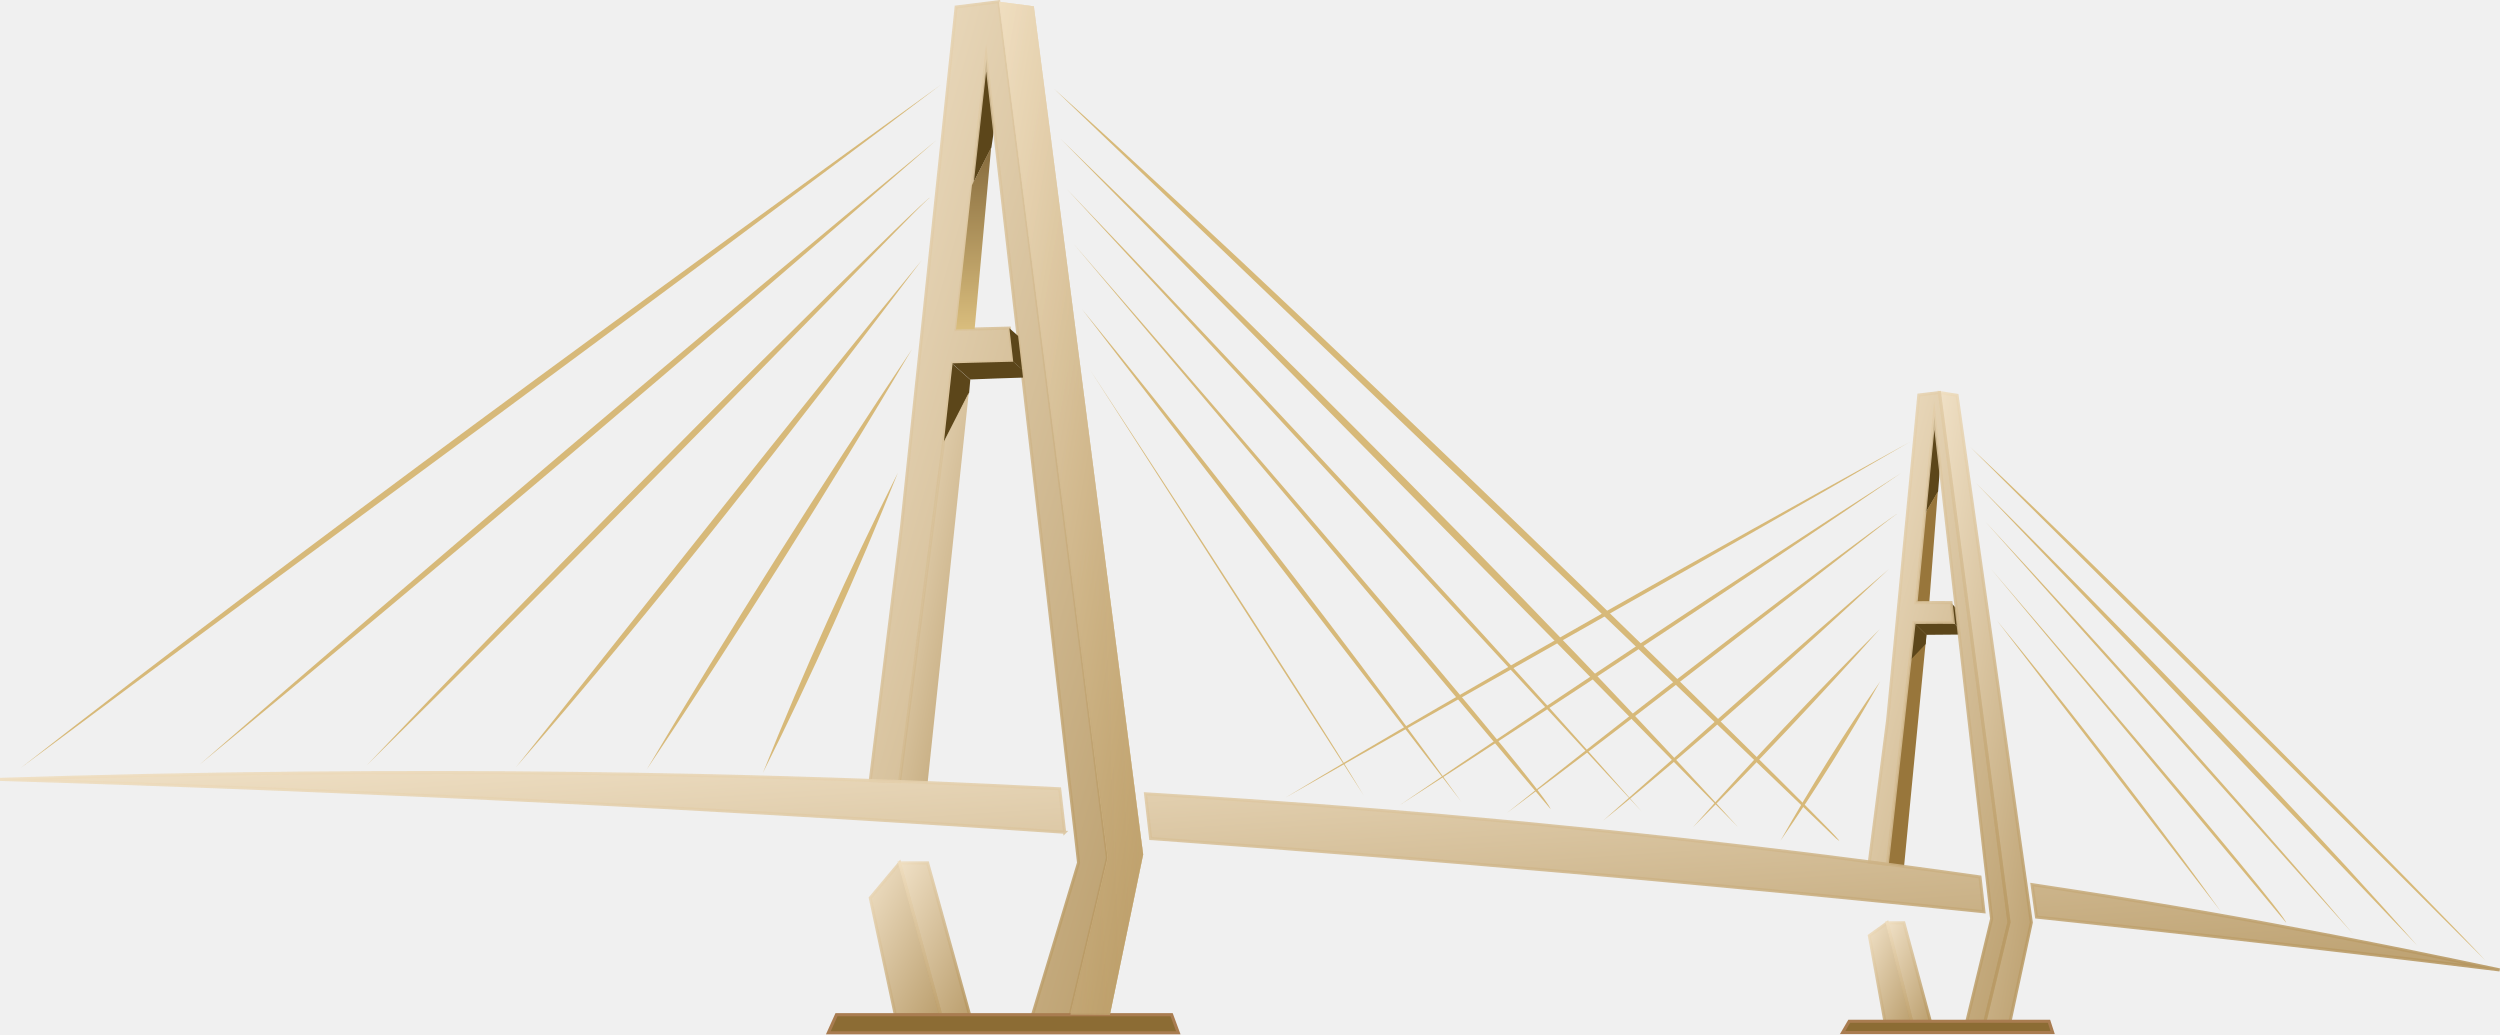
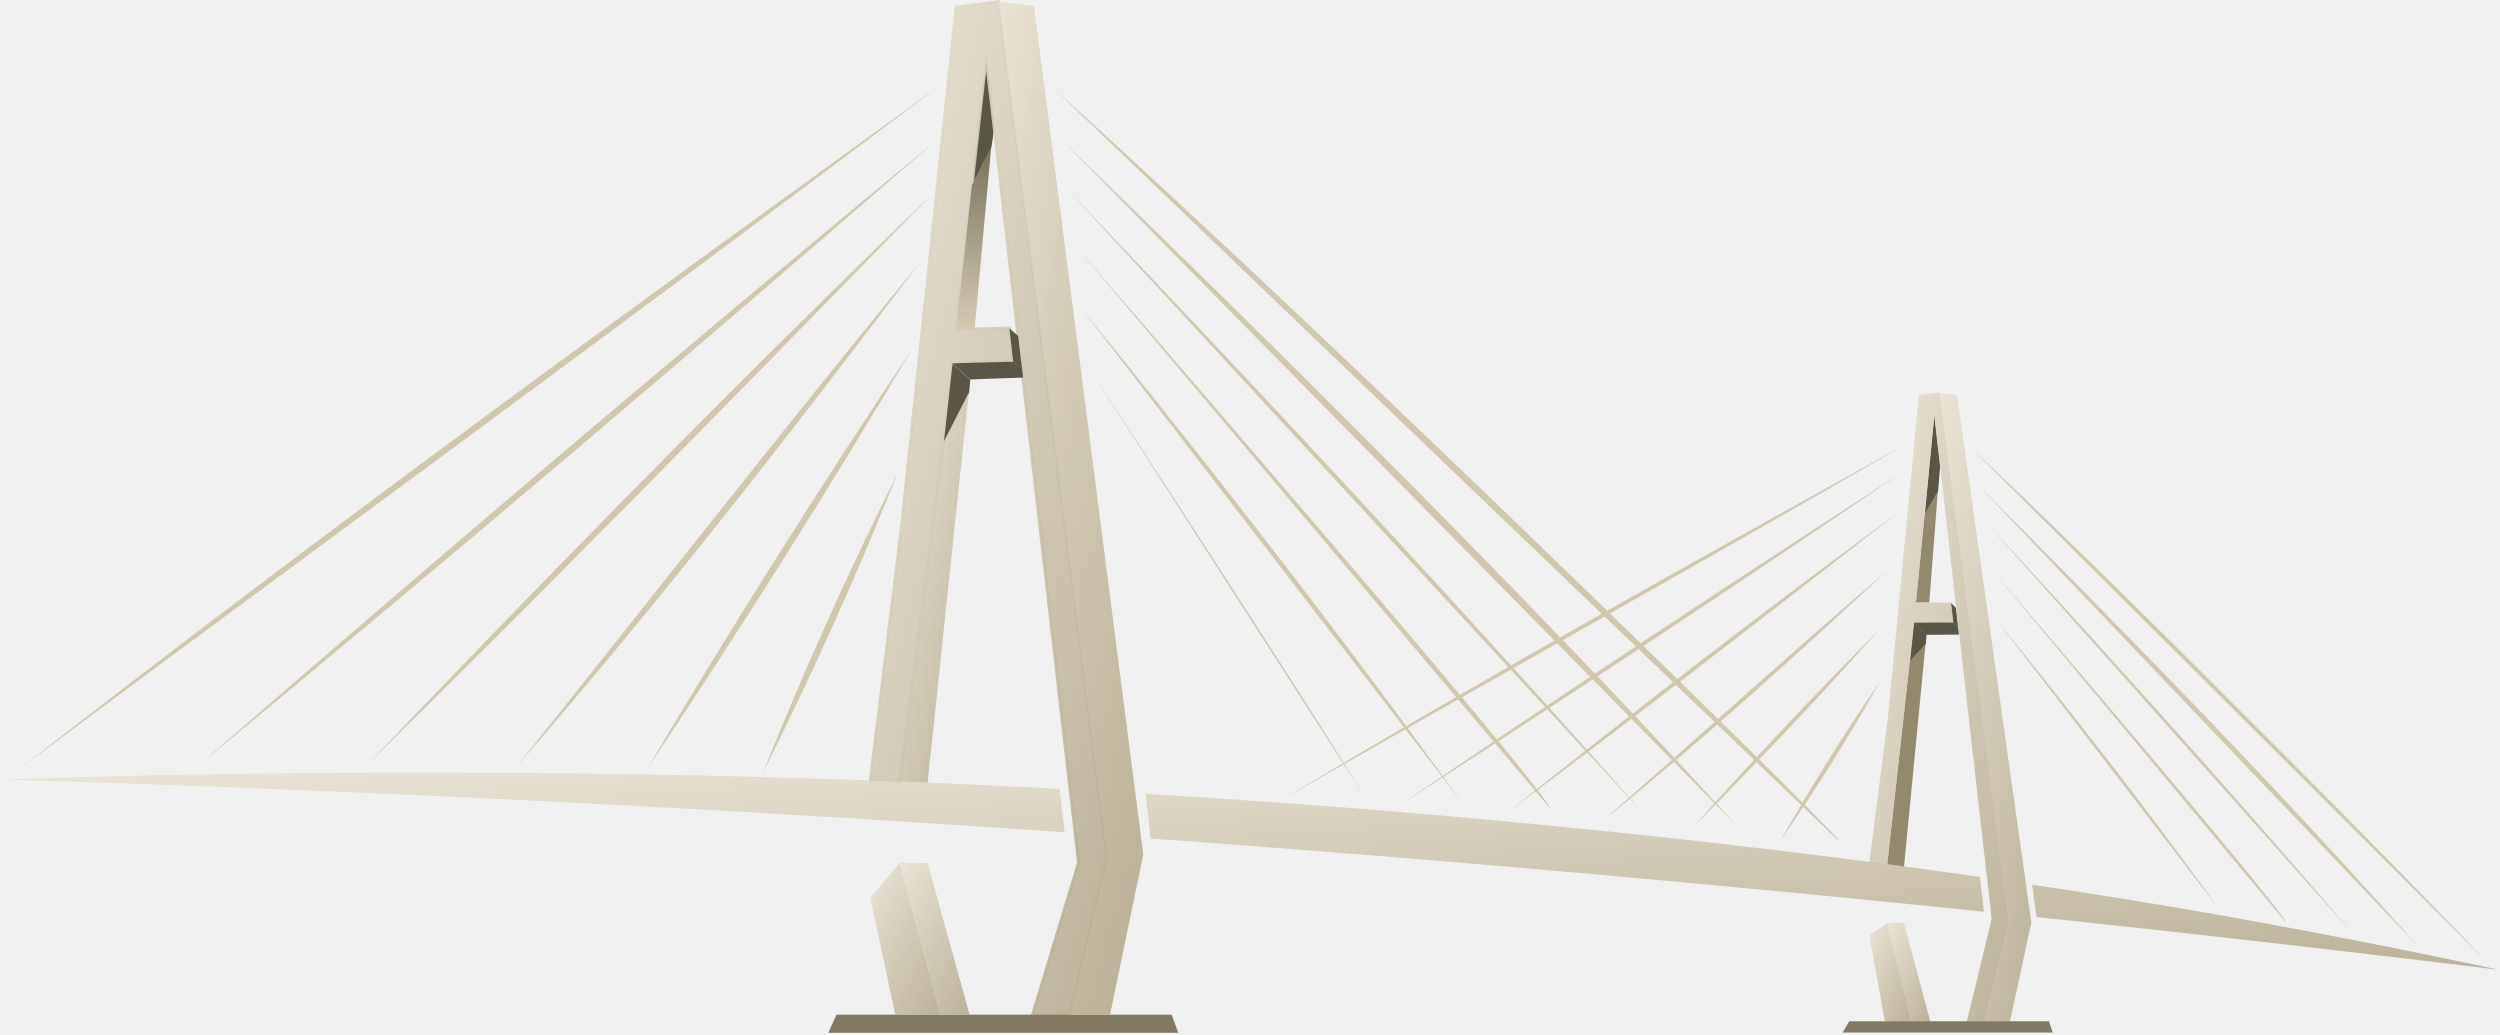
<svg xmlns="http://www.w3.org/2000/svg" xmlns:xlink="http://www.w3.org/1999/xlink" preserveAspectRatio="none" overflow="visible" style="display: block;" width="80.012" height="33.105" viewBox="0 0 80.012 33.105" fill="none">
  <g id="Frame 536">
    <g id="Vector">
</g>
-     <path id="Vector_2" d="M31.73 4.719L31.824 4.082L31.568 1.852L31.115 5.924L31.73 4.719Z" fill="#5C461A" />
-     <path id="Vector_3" d="M60.607 30.369L60.544 30.11L60.453 29.747L60.4 29.535L59.828 29.945L59.868 30.162L60.326 32.691H61.182L60.607 30.369Z" fill="url(#paint0_linear_0_4)" fill-opacity="0.87" stroke-width="0.099" stroke-miterlimit="10" stroke="url(#paint1_linear_0_4)" stroke-opacity="0.87" />
+     <path id="Vector_2" d="M31.73 4.719L31.824 4.082L31.568 1.852L31.115 5.924L31.73 4.719Z" fill="#595647" />
+     <path id="Vector_3" d="M60.607 30.369L60.544 30.11L60.453 29.747L60.4 29.535L59.828 29.945L59.868 30.162L60.326 32.691H61.182L60.607 30.369Z" fill="url(#paint0_linear_0_4)" fill-opacity="0.87" stroke-miterlimit="10" />
    <g id="Vector_4">
      <path d="M35.35 26.733L35.17 25.319L32.183 1.779L31.965 0.055L30.601 0.225L30.137 4.635L30.1 4.99L29.958 6.344L29.924 6.675L29.771 8.132L29.739 8.441L29.57 10.053L29.537 10.357L29.3 12.609L29.266 12.93L28.891 16.498L28.856 16.839L27.853 24.982C28.183 24.994 28.791 25.018 28.791 25.018L30.198 14.148L30.475 11.641L30.478 11.625L31.096 11.607L32.426 11.574L32.303 10.501L31.193 10.53L30.598 10.546V10.543L31.109 5.921L31.561 1.849L31.798 3.904L32.553 10.494L32.676 11.567L32.706 11.82L32.736 12.082L34.25 25.267L34.413 26.664L34.519 27.611L33.05 32.47H34.251L35.444 27.456L35.353 26.731L35.35 26.733Z" fill="url(#paint2_linear_0_4)" fill-opacity="0.87" />
      <path d="M32.58 10.752L32.703 11.83M35.35 26.733L35.17 25.319L32.183 1.779L31.965 0.055L30.601 0.225L30.137 4.635L30.1 4.99L29.958 6.344L29.924 6.675L29.771 8.132L29.739 8.441L29.57 10.053L29.537 10.357L29.3 12.609L29.266 12.93L28.891 16.498L28.856 16.839L27.853 24.982C28.183 24.994 28.791 25.018 28.791 25.018L30.198 14.148L30.475 11.641L30.478 11.625L31.096 11.607L32.426 11.574L32.303 10.501L31.193 10.53L30.598 10.546V10.543L31.109 5.921L31.561 1.849L31.798 3.904L32.553 10.494L32.676 11.567L32.706 11.82L32.736 12.082L34.25 25.267L34.413 26.664L34.519 27.611L33.05 32.47H34.251L35.444 27.456L35.353 26.731L35.35 26.733Z" stroke-width="0.099" stroke-miterlimit="10" stroke="url(#paint3_linear_0_4)" stroke-opacity="0.87" />
    </g>
-     <path id="Vector_5" d="M31.017 12.571V12.57L31.054 12.152L30.485 11.649L30.208 14.156L31.017 12.571Z" fill="#5C461A" />
+     <path id="Vector_5" d="M31.017 12.571V12.57L31.054 12.152L30.485 11.649L30.208 14.156L31.017 12.571Z" fill="#595647" />
    <path id="Vector_6" d="M36.517 26.816L36.334 25.388L35.172 16.37L35.133 16.064L34.756 13.132L34.713 12.8L34.541 11.47L34.477 10.977L34.298 9.579L34.236 9.099L34.08 7.888L34.019 7.417L33.864 6.21L33.805 5.75L33.698 4.921L33.642 4.481L33.089 0.201L31.975 0.055L32.194 1.78L32.308 2.686L33.425 11.489L35.05 24.304L35.179 25.321L35.362 26.736L35.452 27.461L34.259 32.474H35.523L36.587 27.346L36.517 26.816Z" fill="url(#paint4_linear_0_4)" fill-opacity="0.87" />
    <path id="Vector_7" d="M31.107 5.925L30.596 10.548L31.193 10.533L31.722 4.72L31.107 5.925Z" fill="url(#paint5_linear_0_4)" />
-     <path id="Vector_8" d="M61.655 20.323L61.258 19.931L60.399 27.667C60.586 27.692 60.755 27.715 60.938 27.74L61.654 20.323H61.655Z" fill="#98763B" />
-     <path id="Vector_9" d="M62.028 15.734L62.093 14.926H62.096L61.909 13.292L61.603 16.463L62.028 15.734Z" fill="#5C461A" />
-     <path id="Vector_10" d="M62.021 15.727L61.595 16.456L61.319 19.287C61.347 19.287 61.698 19.282 61.746 19.282L62.02 15.725L62.021 15.727Z" fill="#98763B" />
-     <path id="Vector_11" d="M61.344 31.068L61.275 30.808L60.932 29.535H60.399L60.543 30.11L60.606 30.369L61.181 32.691H61.78L61.344 31.068Z" fill="url(#paint6_linear_0_4)" fill-opacity="0.87" stroke-width="0.099" stroke-miterlimit="10" stroke="url(#paint7_linear_0_4)" stroke-opacity="0.87" />
-     <path id="Vector_12" d="M64.985 29.337L64.839 28.289L64.088 22.969L64.044 22.654L63.779 20.769L63.736 20.459L63.488 18.709L63.445 18.4L63.318 17.501L63.276 17.205L63.154 16.336L63.114 16.044L63.013 15.332L62.965 14.992L62.635 12.652L62.068 12.563L62.451 15.47L62.457 15.523L63.033 19.907L64.119 28.185L64.262 29.259L64.296 29.516L63.527 32.691H64.33L65.011 29.525L64.985 29.337Z" fill="url(#paint8_linear_0_4)" fill-opacity="0.87" stroke-width="0.099" stroke-miterlimit="10" stroke="url(#paint9_linear_0_4)" stroke-opacity="0.87" />
-     <path id="Vector_13" d="M32.305 10.505L32.428 11.577L32.711 11.826L32.585 10.752L32.305 10.505Z" fill="#5C461A" />
+     <path id="Vector_8" d="M61.655 20.323L61.258 19.931L60.399 27.667C60.586 27.692 60.755 27.715 60.938 27.74L61.654 20.323H61.655Z" fill="#93896F" />
+     <path id="Vector_9" d="M62.028 15.734L62.093 14.926H62.096L61.909 13.292L61.603 16.463L62.028 15.734Z" fill="#595647" />
+     <path id="Vector_10" d="M62.021 15.727L61.595 16.456L61.319 19.287C61.347 19.287 61.698 19.282 61.746 19.282L62.02 15.725L62.021 15.727Z" fill="#93896F" />
+     <path id="Vector_11" d="M61.344 31.068L61.275 30.808L60.932 29.535H60.399L60.543 30.11L60.606 30.369L61.181 32.691H61.78L61.344 31.068Z" fill="url(#paint6_linear_0_4)" fill-opacity="0.87" stroke-miterlimit="10" />
+     <path id="Vector_12" d="M64.985 29.337L64.839 28.289L64.088 22.969L64.044 22.654L63.779 20.769L63.736 20.459L63.488 18.709L63.445 18.4L63.318 17.501L63.276 17.205L63.154 16.336L63.114 16.044L63.013 15.332L62.965 14.992L62.635 12.652L62.068 12.563L62.451 15.47L62.457 15.523L63.033 19.907L64.119 28.185L64.262 29.259L64.296 29.516L63.527 32.691H64.33L65.011 29.525L64.985 29.337Z" fill="url(#paint8_linear_0_4)" fill-opacity="0.87" stroke-miterlimit="10" />
+     <path id="Vector_13" d="M32.305 10.505L32.428 11.577L32.711 11.826L32.585 10.752L32.305 10.505Z" fill="#595647" />
    <g id="Vector_14">
</g>
-     <path id="Vector_15" d="M32.713 11.822L32.433 11.576L31.103 11.61L30.485 11.628L30.482 11.643L31.051 12.145C31.52 12.123 32.329 12.098 32.741 12.085L32.712 11.824L32.713 11.822Z" fill="#5C461A" />
-     <path id="Vector_16" d="M62.507 19.921L62.67 20.084L62.599 19.453L62.434 19.291L62.507 19.921Z" fill="#5C461A" />
+     <path id="Vector_15" d="M32.713 11.822L32.433 11.576L31.103 11.61L30.485 11.628L30.482 11.643L31.051 12.145C31.52 12.123 32.329 12.098 32.741 12.085L32.712 11.824L32.713 11.822Z" fill="#595647" />
+     <path id="Vector_16" d="M62.507 19.921L62.67 20.084L62.599 19.453L62.434 19.291L62.507 19.921Z" fill="#595647" />
    <g id="Vector_17">
</g>
-     <path id="Vector_18" d="M62.506 19.917C62.253 19.913 61.942 19.916 61.68 19.917C61.502 19.917 61.346 19.917 61.252 19.92V19.925L61.649 20.318L62.696 20.309L62.669 20.078L62.506 19.917Z" fill="#5C461A" />
-     <path id="Vector_19" d="M61.633 20.61L61.656 20.323L61.259 19.931L61.144 21.122L61.633 20.61Z" fill="#5C461A" />
+     <path id="Vector_18" d="M62.506 19.917C62.253 19.913 61.942 19.916 61.68 19.917C61.502 19.917 61.346 19.917 61.252 19.92V19.925L61.649 20.318L62.696 20.309L62.669 20.078L62.506 19.917Z" fill="#595647" />
+     <path id="Vector_19" d="M61.633 20.61L61.656 20.323L61.259 19.931L61.144 21.122L61.633 20.61Z" fill="#595647" />
    <path id="Vector_20" d="M29.688 25.054L31.006 12.563L30.198 14.148L28.79 25.018C29.084 25.028 29.595 25.049 29.888 25.061" fill="url(#paint10_linear_0_4)" fill-opacity="0.87" />
-     <path id="Vector_21" d="M28.653 32.47H30.103L28.875 27.931L28.791 27.617L27.853 28.737L28.653 32.47Z" fill="url(#paint11_linear_0_4)" fill-opacity="0.87" stroke-width="0.099" stroke-miterlimit="10" stroke="url(#paint12_linear_0_4)" stroke-opacity="0.87" />
-     <path id="Vector_22" d="M64.265 29.259L64.124 28.185L63.038 19.907L62.462 15.524L62.455 15.471L62.072 12.563L61.412 12.643L61.178 15.084L61.151 15.365L61.069 16.218L61.04 16.523L60.955 17.399L60.924 17.722L60.837 18.642L60.806 18.969L60.646 20.636L60.613 20.969L60.449 22.678L60.413 23.045L59.828 27.591C60.006 27.613 60.227 27.639 60.401 27.664L61.261 19.929V19.923C61.357 19.92 61.511 19.92 61.689 19.92C61.951 19.918 62.262 19.916 62.515 19.92L62.443 19.287C62.221 19.283 61.963 19.283 61.739 19.286C61.696 19.286 61.655 19.286 61.616 19.286C61.538 19.286 61.465 19.287 61.404 19.289C61.373 19.289 61.346 19.289 61.321 19.29L61.561 16.83L61.905 13.288L62.092 14.92L62.59 19.289L62.662 19.922L62.706 20.311L63.594 28.103V28.105L63.718 29.203L63.742 29.406L63.006 32.453L62.97 32.601L62.948 32.69H63.529L64.298 29.515L64.264 29.257L64.265 29.259Z" fill="url(#paint13_linear_0_4)" fill-opacity="0.87" stroke-width="0.099" stroke-miterlimit="10" stroke="url(#paint14_linear_0_4)" stroke-opacity="0.87" />
-     <path id="Vector_23" d="M31.029 32.47L29.688 27.617H28.79L30.103 32.47H31.029Z" fill="url(#paint15_linear_0_4)" fill-opacity="0.87" stroke-width="0.099" stroke-miterlimit="10" stroke="url(#paint16_linear_0_4)" stroke-opacity="0.87" />
-     <path id="Vector_24" d="M34.245 32.477H33.042V32.475H33.041H31.023H30.097H28.646H26.771L26.51 33.055H33.041H34.243H37.712L37.498 32.475H35.509H34.245V32.477Z" fill="#8C6C34" stroke-width="0.099" stroke-miterlimit="10" stroke="#A97C50" />
-     <path id="Vector_25" d="M65.578 32.685H64.336H63.533H63.259H63.068H62.953H61.787H61.188H60.332H60.209H60.009H59.184L58.973 33.046H60.367H60.565H63.452H63.64H65.695L65.578 32.685Z" fill="#8C6C34" stroke-width="0.099" stroke-miterlimit="10" stroke="#A97C50" />
-     <path id="Vector_26" d="M34.076 26.636C30.944 26.419 27.84 26.222 24.762 26.041C24.733 26.04 24.707 26.039 24.679 26.037C23.64 25.976 22.606 25.918 21.573 25.861C21.541 25.859 21.51 25.857 21.477 25.855C20.27 25.788 19.067 25.727 17.867 25.666C17.831 25.665 17.796 25.662 17.759 25.66C16.394 25.591 15.034 25.527 13.68 25.464C13.636 25.463 13.591 25.46 13.548 25.459C12.133 25.395 10.723 25.333 9.32 25.276C9.264 25.273 9.206 25.272 9.15 25.269C7.603 25.207 6.062 25.147 4.53 25.093C4.459 25.09 4.388 25.087 4.317 25.084C2.873 25.034 1.433 24.987 0.002 24.944C1.501 24.895 3.052 24.853 4.653 24.819C4.731 24.817 4.809 24.816 4.886 24.814C6.456 24.781 8.073 24.756 9.732 24.741C9.793 24.741 9.855 24.741 9.916 24.741C11.326 24.728 12.768 24.723 14.237 24.725C14.285 24.725 14.332 24.725 14.381 24.725C15.714 24.728 17.07 24.736 18.448 24.753C18.486 24.753 18.525 24.753 18.563 24.755C19.725 24.768 20.902 24.788 22.093 24.813C22.128 24.813 22.162 24.813 22.196 24.814C23.181 24.835 24.179 24.862 25.184 24.891C25.213 24.891 25.242 24.892 25.271 24.894C26.174 24.92 27.082 24.949 27.999 24.983C28.329 24.995 28.659 25.008 28.988 25.02C29.282 25.03 29.57 25.043 29.864 25.055C31.2 25.111 32.551 25.175 33.914 25.246L33.92 25.296L34.074 26.638L34.076 26.636ZM77.493 30.519C77.427 30.505 77.357 30.491 77.289 30.477C76.582 30.334 75.822 30.182 75.012 30.025C74.963 30.015 74.916 30.007 74.867 29.997C74.154 29.859 73.403 29.717 72.621 29.573C72.576 29.564 72.532 29.556 72.487 29.548C72.298 29.513 72.108 29.478 71.914 29.443C71.566 29.381 71.116 29.3 70.573 29.205C70.532 29.198 70.492 29.191 70.451 29.184C69.911 29.091 69.279 28.983 68.565 28.866C68.528 28.86 68.492 28.853 68.454 28.848C67.91 28.759 67.319 28.663 66.68 28.564C66.653 28.56 66.625 28.556 66.597 28.551C66.104 28.475 65.584 28.394 65.036 28.312L65.179 29.35C65.805 29.415 66.422 29.484 67.045 29.55C67.07 29.553 67.096 29.556 67.122 29.559C67.741 29.625 68.362 29.691 68.978 29.759C69.012 29.763 69.046 29.767 69.082 29.77C69.716 29.84 70.345 29.912 70.978 29.983C71.016 29.987 71.053 29.991 71.092 29.996C71.725 30.067 72.357 30.137 72.987 30.21C73.027 30.214 73.068 30.22 73.108 30.224C73.833 30.307 74.553 30.391 75.274 30.476C75.317 30.481 75.362 30.485 75.406 30.491C76.119 30.574 76.83 30.659 77.539 30.744C77.6 30.751 77.662 30.759 77.723 30.766C78.483 30.858 79.245 30.949 80.002 31.042C79.274 30.887 78.433 30.711 77.492 30.519H77.493ZM63.369 28.067C62.64 27.963 61.799 27.845 60.993 27.738C60.993 27.738 60.765 27.707 60.455 27.665C60.279 27.642 60.154 27.625 59.976 27.603C59.569 27.55 59.151 27.495 58.727 27.443C58.698 27.438 58.668 27.436 58.64 27.431C58.301 27.388 57.956 27.345 57.606 27.302C57.526 27.292 57.446 27.283 57.365 27.273C57.356 27.273 57.347 27.27 57.338 27.27C57.31 27.267 57.283 27.263 57.256 27.26C56.773 27.202 56.277 27.142 55.775 27.084C55.733 27.079 55.692 27.074 55.651 27.07C55.299 27.028 54.942 26.988 54.581 26.947C54.49 26.938 54.4 26.926 54.308 26.917C54.139 26.897 53.969 26.879 53.799 26.86C53.748 26.854 53.696 26.849 53.646 26.843C53.019 26.773 52.382 26.705 51.73 26.637C51.64 26.627 51.548 26.619 51.458 26.609C51.443 26.608 51.428 26.606 51.412 26.605C51.354 26.599 51.298 26.594 51.24 26.587C50.483 26.509 49.71 26.433 48.919 26.356C48.861 26.35 48.803 26.345 48.745 26.339C48.716 26.337 48.686 26.334 48.656 26.331C48.627 26.328 48.597 26.325 48.568 26.323C47.742 26.245 46.901 26.168 46.042 26.093C45.959 26.086 45.876 26.079 45.794 26.072C44.879 25.993 43.941 25.916 42.987 25.841C42.948 25.838 42.91 25.836 42.873 25.833C42.618 25.813 42.365 25.793 42.108 25.773C41.375 25.719 40.648 25.667 39.92 25.617C39.892 25.616 39.865 25.613 39.837 25.612C38.773 25.538 37.713 25.468 36.662 25.406L36.827 26.836C36.843 26.836 36.859 26.839 36.877 26.839C38.122 26.929 39.362 27.022 40.597 27.117C40.622 27.118 40.649 27.121 40.674 27.123C41.738 27.205 42.799 27.288 43.856 27.373C43.892 27.376 43.928 27.379 43.963 27.381C44.976 27.463 45.987 27.546 46.994 27.63C47.027 27.633 47.059 27.636 47.092 27.639C47.139 27.643 47.185 27.647 47.233 27.651C47.243 27.651 47.252 27.653 47.262 27.654C48.173 27.731 49.083 27.81 49.99 27.889C49.996 27.889 50.002 27.889 50.006 27.891C50.061 27.895 50.117 27.9 50.172 27.904C50.194 27.906 50.216 27.909 50.239 27.91C51.046 27.981 51.849 28.055 52.652 28.127C52.701 28.131 52.751 28.135 52.8 28.141C52.827 28.144 52.855 28.147 52.882 28.148C52.968 28.156 53.053 28.163 53.139 28.172C53.719 28.224 54.296 28.279 54.874 28.333C54.914 28.337 54.954 28.34 54.994 28.344C55.258 28.369 55.523 28.394 55.787 28.419C55.871 28.428 55.957 28.435 56.042 28.443C56.236 28.461 56.431 28.479 56.625 28.497C56.661 28.5 56.695 28.504 56.73 28.507C57.215 28.553 57.696 28.6 58.178 28.647C58.206 28.65 58.234 28.653 58.264 28.656C58.462 28.675 58.661 28.695 58.859 28.714C58.942 28.723 59.024 28.731 59.107 28.738C60.575 28.883 62.04 29.029 63.495 29.18L63.37 28.073L63.369 28.067Z" fill="url(#paint17_linear_0_4)" fill-opacity="0.87" stroke-width="0.099" stroke-miterlimit="10" stroke="url(#paint18_linear_0_4)" stroke-opacity="0.87" />
+     <path id="Vector_21" d="M28.653 32.47H30.103L28.875 27.931L28.791 27.617L27.853 28.737L28.653 32.47Z" fill="url(#paint11_linear_0_4)" fill-opacity="0.87" stroke-miterlimit="10" />
+     <path id="Vector_22" d="M64.265 29.259L64.124 28.185L63.038 19.907L62.462 15.524L62.455 15.471L62.072 12.563L61.412 12.643L61.178 15.084L61.151 15.365L61.069 16.218L61.04 16.523L60.955 17.399L60.924 17.722L60.837 18.642L60.806 18.969L60.646 20.636L60.613 20.969L60.449 22.678L60.413 23.045L59.828 27.591C60.006 27.613 60.227 27.639 60.401 27.664L61.261 19.929V19.923C61.357 19.92 61.511 19.92 61.689 19.92C61.951 19.918 62.262 19.916 62.515 19.92L62.443 19.287C62.221 19.283 61.963 19.283 61.739 19.286C61.696 19.286 61.655 19.286 61.616 19.286C61.538 19.286 61.465 19.287 61.404 19.289C61.373 19.289 61.346 19.289 61.321 19.29L61.561 16.83L61.905 13.288L62.092 14.92L62.59 19.289L62.662 19.922L62.706 20.311L63.594 28.103V28.105L63.718 29.203L63.742 29.406L63.006 32.453L62.97 32.601L62.948 32.69H63.529L64.298 29.515L64.264 29.257L64.265 29.259Z" fill="url(#paint13_linear_0_4)" fill-opacity="0.87" stroke-miterlimit="10" />
+     <path id="Vector_23" d="M31.029 32.47L29.688 27.617H28.79L30.103 32.47H31.029Z" fill="url(#paint15_linear_0_4)" fill-opacity="0.87" stroke-miterlimit="10" />
+     <path id="Vector_24" d="M34.245 32.477H33.042V32.475H33.041H31.023H30.097H28.646H26.771L26.51 33.055H33.041H34.243H37.712L37.498 32.475H35.509H34.245V32.477Z" fill="#817962" stroke-miterlimit="10" />
+     <path id="Vector_25" d="M65.578 32.685H64.336H63.533H63.259H63.068H62.953H61.787H61.188H60.332H60.209H60.009H59.184L58.973 33.046H60.367H60.565H63.452H63.64H65.695L65.578 32.685Z" fill="#817962" stroke-miterlimit="10" />
+     <path id="Vector_26" d="M34.076 26.636C30.944 26.419 27.84 26.222 24.762 26.041C24.733 26.04 24.707 26.039 24.679 26.037C23.64 25.976 22.606 25.918 21.573 25.861C21.541 25.859 21.51 25.857 21.477 25.855C20.27 25.788 19.067 25.727 17.867 25.666C17.831 25.665 17.796 25.662 17.759 25.66C16.394 25.591 15.034 25.527 13.68 25.464C13.636 25.463 13.591 25.46 13.548 25.459C12.133 25.395 10.723 25.333 9.32 25.276C9.264 25.273 9.206 25.272 9.15 25.269C7.603 25.207 6.062 25.147 4.53 25.093C4.459 25.09 4.388 25.087 4.317 25.084C2.873 25.034 1.433 24.987 0.002 24.944C1.501 24.895 3.052 24.853 4.653 24.819C4.731 24.817 4.809 24.816 4.886 24.814C6.456 24.781 8.073 24.756 9.732 24.741C9.793 24.741 9.855 24.741 9.916 24.741C11.326 24.728 12.768 24.723 14.237 24.725C14.285 24.725 14.332 24.725 14.381 24.725C15.714 24.728 17.07 24.736 18.448 24.753C18.486 24.753 18.525 24.753 18.563 24.755C19.725 24.768 20.902 24.788 22.093 24.813C22.128 24.813 22.162 24.813 22.196 24.814C23.181 24.835 24.179 24.862 25.184 24.891C25.213 24.891 25.242 24.892 25.271 24.894C26.174 24.92 27.082 24.949 27.999 24.983C28.329 24.995 28.659 25.008 28.988 25.02C29.282 25.03 29.57 25.043 29.864 25.055C31.2 25.111 32.551 25.175 33.914 25.246L33.92 25.296L34.074 26.638L34.076 26.636ZM77.493 30.519C77.427 30.505 77.357 30.491 77.289 30.477C76.582 30.334 75.822 30.182 75.012 30.025C74.963 30.015 74.916 30.007 74.867 29.997C74.154 29.859 73.403 29.717 72.621 29.573C72.576 29.564 72.532 29.556 72.487 29.548C72.298 29.513 72.108 29.478 71.914 29.443C71.566 29.381 71.116 29.3 70.573 29.205C70.532 29.198 70.492 29.191 70.451 29.184C69.911 29.091 69.279 28.983 68.565 28.866C68.528 28.86 68.492 28.853 68.454 28.848C67.91 28.759 67.319 28.663 66.68 28.564C66.653 28.56 66.625 28.556 66.597 28.551C66.104 28.475 65.584 28.394 65.036 28.312L65.179 29.35C65.805 29.415 66.422 29.484 67.045 29.55C67.07 29.553 67.096 29.556 67.122 29.559C67.741 29.625 68.362 29.691 68.978 29.759C69.012 29.763 69.046 29.767 69.082 29.77C69.716 29.84 70.345 29.912 70.978 29.983C71.016 29.987 71.053 29.991 71.092 29.996C71.725 30.067 72.357 30.137 72.987 30.21C73.027 30.214 73.068 30.22 73.108 30.224C73.833 30.307 74.553 30.391 75.274 30.476C75.317 30.481 75.362 30.485 75.406 30.491C76.119 30.574 76.83 30.659 77.539 30.744C77.6 30.751 77.662 30.759 77.723 30.766C78.483 30.858 79.245 30.949 80.002 31.042C79.274 30.887 78.433 30.711 77.492 30.519H77.493ZM63.369 28.067C62.64 27.963 61.799 27.845 60.993 27.738C60.993 27.738 60.765 27.707 60.455 27.665C60.279 27.642 60.154 27.625 59.976 27.603C59.569 27.55 59.151 27.495 58.727 27.443C58.698 27.438 58.668 27.436 58.64 27.431C58.301 27.388 57.956 27.345 57.606 27.302C57.526 27.292 57.446 27.283 57.365 27.273C57.356 27.273 57.347 27.27 57.338 27.27C57.31 27.267 57.283 27.263 57.256 27.26C56.773 27.202 56.277 27.142 55.775 27.084C55.733 27.079 55.692 27.074 55.651 27.07C55.299 27.028 54.942 26.988 54.581 26.947C54.49 26.938 54.4 26.926 54.308 26.917C54.139 26.897 53.969 26.879 53.799 26.86C53.748 26.854 53.696 26.849 53.646 26.843C53.019 26.773 52.382 26.705 51.73 26.637C51.64 26.627 51.548 26.619 51.458 26.609C51.443 26.608 51.428 26.606 51.412 26.605C51.354 26.599 51.298 26.594 51.24 26.587C50.483 26.509 49.71 26.433 48.919 26.356C48.861 26.35 48.803 26.345 48.745 26.339C48.716 26.337 48.686 26.334 48.656 26.331C48.627 26.328 48.597 26.325 48.568 26.323C47.742 26.245 46.901 26.168 46.042 26.093C45.959 26.086 45.876 26.079 45.794 26.072C44.879 25.993 43.941 25.916 42.987 25.841C42.948 25.838 42.91 25.836 42.873 25.833C42.618 25.813 42.365 25.793 42.108 25.773C41.375 25.719 40.648 25.667 39.92 25.617C39.892 25.616 39.865 25.613 39.837 25.612C38.773 25.538 37.713 25.468 36.662 25.406L36.827 26.836C36.843 26.836 36.859 26.839 36.877 26.839C38.122 26.929 39.362 27.022 40.597 27.117C40.622 27.118 40.649 27.121 40.674 27.123C41.738 27.205 42.799 27.288 43.856 27.373C43.892 27.376 43.928 27.379 43.963 27.381C44.976 27.463 45.987 27.546 46.994 27.63C47.027 27.633 47.059 27.636 47.092 27.639C47.139 27.643 47.185 27.647 47.233 27.651C47.243 27.651 47.252 27.653 47.262 27.654C48.173 27.731 49.083 27.81 49.99 27.889C49.996 27.889 50.002 27.889 50.006 27.891C50.061 27.895 50.117 27.9 50.172 27.904C50.194 27.906 50.216 27.909 50.239 27.91C51.046 27.981 51.849 28.055 52.652 28.127C52.701 28.131 52.751 28.135 52.8 28.141C52.827 28.144 52.855 28.147 52.882 28.148C52.968 28.156 53.053 28.163 53.139 28.172C53.719 28.224 54.296 28.279 54.874 28.333C54.914 28.337 54.954 28.34 54.994 28.344C55.258 28.369 55.523 28.394 55.787 28.419C55.871 28.428 55.957 28.435 56.042 28.443C56.236 28.461 56.431 28.479 56.625 28.497C56.661 28.5 56.695 28.504 56.73 28.507C57.215 28.553 57.696 28.6 58.178 28.647C58.206 28.65 58.234 28.653 58.264 28.656C58.462 28.675 58.661 28.695 58.859 28.714C58.942 28.723 59.024 28.731 59.107 28.738C60.575 28.883 62.04 29.029 63.495 29.18L63.37 28.073L63.369 28.067Z" fill="url(#paint17_linear_0_4)" fill-opacity="0.87" stroke-miterlimit="10" />
    <g id="Vector_27">
      <use xlink:href="#stroke0_0_4" fill="url(#paint19_linear_0_4)" />
      <mask id="stroke1_0_4" fill="white">
        <use xlink:href="#stroke0_0_4" />
      </mask>
      <path d="M36.517 26.816L36.334 25.388L35.172 16.37L35.133 16.064L34.756 13.132L34.713 12.8L34.541 11.47L34.477 10.977L34.298 9.579L34.236 9.099L34.08 7.888L34.019 7.417L33.864 6.21L33.805 5.75L33.698 4.921L33.642 4.481L33.089 0.201L31.975 0.055L32.194 1.78L32.308 2.686L33.425 11.489L35.05 24.304L35.179 25.321L35.362 26.736L35.452 27.461L34.259 32.474H35.523L36.587 27.346L36.517 26.816Z" stroke-width="1.32" stroke="url(#paint20_linear_0_4)" stroke-opacity="0.87" mask="url(#stroke1_0_4)" />
    </g>
-     <path id="Vector_28" d="M30.108 2.714C20.729 9.81 10.091 17.552 0.657 24.582C10.065 17.225 20.366 9.747 30.108 2.714Z" fill="#D7B979" />
-     <path id="Vector_29" d="M29.983 4.474C22.52 10.976 14.035 18.168 6.373 24.483C13.835 17.981 22.323 10.791 29.983 4.474Z" fill="#D7B979" />
-     <path id="Vector_30" d="M29.722 6.373C29.73 6.361 29.744 6.347 29.75 6.334C29.747 6.33 29.726 6.349 29.716 6.358C29.421 6.632 28.941 7.131 28.653 7.421C23.323 12.898 17.197 19.128 11.732 24.499C16.99 18.97 23.113 12.731 28.612 7.389C28.905 7.11 29.406 6.621 29.711 6.355C29.722 6.348 29.742 6.326 29.748 6.333C29.741 6.349 29.729 6.359 29.719 6.373H29.722Z" fill="#D7B979" />
-     <path id="Vector_31" d="M29.5 8.329C25.355 13.808 21.066 19.33 16.518 24.549C20.687 19.349 25.256 13.486 29.5 8.329Z" fill="#D7B979" />
-     <path id="Vector_32" d="M29.188 11.177C26.576 15.579 23.563 20.356 20.696 24.631C23.308 20.228 26.323 15.454 29.188 11.177Z" fill="#D7B979" />
-     <path id="Vector_33" d="M28.737 15.129C27.434 18.379 25.994 21.586 24.415 24.739C25.716 21.488 27.159 18.282 28.737 15.129Z" fill="#D7B979" />
-     <path id="Vector_34" d="M58.769 26.841C60.28 28.116 43.375 11.515 33.736 2.843Z" fill="#D7B979" />
-     <path id="Vector_35" d="M33.948 4.446C34.862 5.363 46.803 16.761 55.628 26.475Z" fill="#D7B979" />
-     <path id="Vector_36" d="M52.542 25.975C52.542 25.975 45.473 17.874 34.149 6.057Z" fill="#D7B979" />
-     <path id="Vector_37" d="M34.369 7.814C34.369 7.814 49.398 25.115 49.628 25.897Z" fill="#D7B979" />
-     <path id="Vector_38" d="M34.627 9.892C34.627 9.892 41.073 17.728 46.774 25.667Z" fill="#D7B979" />
-     <path id="Vector_39" d="M34.88 11.826C34.88 11.826 41.716 22.238 43.649 25.464Z" fill="#D7B979" />
+     <path id="Vector_28" d="M30.108 2.714C20.729 9.81 10.091 17.552 0.657 24.582C10.065 17.225 20.366 9.747 30.108 2.714Z" fill="#D1C7AF" />
+     <path id="Vector_29" d="M29.983 4.474C22.52 10.976 14.035 18.168 6.373 24.483C13.835 17.981 22.323 10.791 29.983 4.474Z" fill="#D1C7AF" />
+     <path id="Vector_30" d="M29.722 6.373C29.73 6.361 29.744 6.347 29.75 6.334C29.747 6.33 29.726 6.349 29.716 6.358C29.421 6.632 28.941 7.131 28.653 7.421C23.323 12.898 17.197 19.128 11.732 24.499C16.99 18.97 23.113 12.731 28.612 7.389C28.905 7.11 29.406 6.621 29.711 6.355C29.722 6.348 29.742 6.326 29.748 6.333C29.741 6.349 29.729 6.359 29.719 6.373H29.722Z" fill="#D1C7AF" />
+     <path id="Vector_31" d="M29.5 8.329C25.355 13.808 21.066 19.33 16.518 24.549C20.687 19.349 25.256 13.486 29.5 8.329Z" fill="#D1C7AF" />
+     <path id="Vector_32" d="M29.188 11.177C26.576 15.579 23.563 20.356 20.696 24.631C23.308 20.228 26.323 15.454 29.188 11.177Z" fill="#D1C7AF" />
+     <path id="Vector_33" d="M28.737 15.129C27.434 18.379 25.994 21.586 24.415 24.739C25.716 21.488 27.159 18.282 28.737 15.129Z" fill="#D1C7AF" />
+     <path id="Vector_34" d="M58.769 26.841C60.28 28.116 43.375 11.515 33.736 2.843Z" fill="#D1C7AF" />
+     <path id="Vector_35" d="M33.948 4.446C34.862 5.363 46.803 16.761 55.628 26.475Z" fill="#D1C7AF" />
+     <path id="Vector_36" d="M52.542 25.975C52.542 25.975 45.473 17.874 34.149 6.057Z" fill="#D1C7AF" />
+     <path id="Vector_37" d="M34.369 7.814C34.369 7.814 49.398 25.115 49.628 25.897Z" fill="#D1C7AF" />
+     <path id="Vector_38" d="M34.627 9.892C34.627 9.892 41.073 17.728 46.774 25.667Z" fill="#D1C7AF" />
+     <path id="Vector_39" d="M34.88 11.826C34.88 11.826 41.716 22.238 43.649 25.464Z" fill="#D1C7AF" />
    <g id="Vector_40">
</g>
-     <path id="Vector_41" d="M61.12 14.146C54.738 17.854 47.514 21.882 41.101 25.551C47.513 21.691 54.509 17.801 61.12 14.146Z" fill="#D7B979" />
-     <path id="Vector_42" d="M60.861 15.129C55.769 18.599 49.99 22.427 44.78 25.78C49.872 22.31 55.651 18.482 60.861 15.129Z" fill="#D7B979" />
-     <path id="Vector_43" d="M60.679 16.482C60.685 16.475 60.694 16.468 60.698 16.461C60.697 16.458 60.682 16.469 60.676 16.473C60.473 16.617 60.139 16.88 59.941 17.033C56.246 19.92 52.003 23.202 48.227 26.02C51.877 23.1 56.119 19.814 59.916 17.012C60.119 16.866 60.464 16.61 60.673 16.471C60.68 16.466 60.695 16.455 60.698 16.459C60.694 16.468 60.685 16.473 60.677 16.482H60.679Z" fill="#D7B979" />
-     <path id="Vector_44" d="M60.452 18.215C57.517 20.947 54.486 23.697 51.298 26.272C54.237 23.69 57.465 20.771 60.452 18.215Z" fill="#D7B979" />
-     <path id="Vector_45" d="M60.172 20.124C58.318 22.211 56.192 24.467 54.18 26.478C56.033 24.391 58.161 22.136 60.172 20.124Z" fill="#D7B979" />
-     <path id="Vector_46" d="M60.177 21.804C59.199 23.538 58.134 25.241 56.983 26.907C57.961 25.174 59.027 23.471 60.177 21.804Z" fill="#D7B979" />
-     <path id="Vector_47" d="M79.552 30.747C78.072 29.146 68.54 19.441 63.057 14.307Z" fill="#D7B979" />
-     <path id="Vector_48" d="M63.242 15.46C63.838 16.076 71.626 23.745 77.368 30.267Z" fill="#D7B979" />
-     <path id="Vector_49" d="M75.315 29.9C75.315 29.9 70.794 24.532 63.538 16.692Z" fill="#D7B979" />
-     <path id="Vector_50" d="M63.728 18.215C63.728 18.215 73.035 29.05 73.171 29.536Z" fill="#D7B979" />
-     <path id="Vector_51" d="M63.904 19.85C63.904 19.85 67.831 24.623 71.083 29.18Z" fill="#D7B979" />
+     <path id="Vector_41" d="M61.12 14.146C54.738 17.854 47.514 21.882 41.101 25.551C47.513 21.691 54.509 17.801 61.12 14.146Z" fill="#D1C7AF" />
+     <path id="Vector_42" d="M60.861 15.129C55.769 18.599 49.99 22.427 44.78 25.78C49.872 22.31 55.651 18.482 60.861 15.129Z" fill="#D1C7AF" />
+     <path id="Vector_43" d="M60.679 16.482C60.685 16.475 60.694 16.468 60.698 16.461C60.697 16.458 60.682 16.469 60.676 16.473C60.473 16.617 60.139 16.88 59.941 17.033C56.246 19.92 52.003 23.202 48.227 26.02C51.877 23.1 56.119 19.814 59.916 17.012C60.119 16.866 60.464 16.61 60.673 16.471C60.68 16.466 60.695 16.455 60.698 16.459C60.694 16.468 60.685 16.473 60.677 16.482H60.679Z" fill="#D1C7AF" />
+     <path id="Vector_44" d="M60.452 18.215C57.517 20.947 54.486 23.697 51.298 26.272C54.237 23.69 57.465 20.771 60.452 18.215Z" fill="#D1C7AF" />
+     <path id="Vector_45" d="M60.172 20.124C58.318 22.211 56.192 24.467 54.18 26.478C56.033 24.391 58.161 22.136 60.172 20.124Z" fill="#D1C7AF" />
+     <path id="Vector_46" d="M60.177 21.804C59.199 23.538 58.134 25.241 56.983 26.907C57.961 25.174 59.027 23.471 60.177 21.804Z" fill="#D1C7AF" />
+     <path id="Vector_47" d="M79.552 30.747C78.072 29.146 68.54 19.441 63.057 14.307Z" fill="#D1C7AF" />
+     <path id="Vector_48" d="M63.242 15.46C63.838 16.076 71.626 23.745 77.368 30.267Z" fill="#D1C7AF" />
+     <path id="Vector_49" d="M75.315 29.9C75.315 29.9 70.794 24.532 63.538 16.692Z" fill="#D1C7AF" />
+     <path id="Vector_50" d="M63.728 18.215C63.728 18.215 73.035 29.05 73.171 29.536Z" fill="#D1C7AF" />
+     <path id="Vector_51" d="M63.904 19.85C63.904 19.85 67.831 24.623 71.083 29.18Z" fill="#D1C7AF" />
    <g id="Vector_52">
</g>
  </g>
  <defs>
    <linearGradient id="paint0_linear_0_4" x1="59.48" y1="28.723" x2="62.927" y2="30.507" gradientUnits="userSpaceOnUse">
-       <stop stop-color="#FFF1D9" />
-       <stop offset="1" stop-color="#A88548" />
+       <stop stop-color="#F6F1E5" />
+       <stop offset="1" stop-color="#A99D80" />
    </linearGradient>
    <linearGradient id="paint1_linear_0_4" x1="59.48" y1="28.723" x2="62.927" y2="30.507" gradientUnits="userSpaceOnUse">
-       <stop stop-color="#FFF1D9" />
-       <stop offset="1" stop-color="#A88548" />
+       <stop stop-color="#F6F1E5" />
+       <stop offset="1" stop-color="#A99D80" />
    </linearGradient>
    <linearGradient id="paint2_linear_0_4" x1="25.901" y1="-8.28" x2="48.59" y2="-1.869" gradientUnits="userSpaceOnUse">
-       <stop stop-color="#FFF1D9" />
-       <stop offset="1" stop-color="#A88548" />
+       <stop stop-color="#F6F1E5" />
+       <stop offset="1" stop-color="#A99D80" />
    </linearGradient>
    <linearGradient id="paint3_linear_0_4" x1="25.901" y1="-8.28" x2="48.59" y2="-1.869" gradientUnits="userSpaceOnUse">
-       <stop stop-color="#FFF1D9" />
-       <stop offset="1" stop-color="#A88548" />
+       <stop stop-color="#F6F1E5" />
+       <stop offset="1" stop-color="#A99D80" />
    </linearGradient>
    <linearGradient id="paint4_linear_0_4" x1="30.789" y1="-8.281" x2="45.248" y2="-5.799" gradientUnits="userSpaceOnUse">
-       <stop stop-color="#FFF1D9" />
-       <stop offset="1" stop-color="#A88548" />
+       <stop stop-color="#F6F1E5" />
+       <stop offset="1" stop-color="#A99D80" />
    </linearGradient>
    <linearGradient id="paint5_linear_0_4" x1="31.159" y1="4.72" x2="31.159" y2="10.548" gradientUnits="userSpaceOnUse">
-       <stop stop-color="#866B3D" />
-       <stop offset="1" stop-color="#D9BD7D" />
+       <stop stop-color="#77715E" />
+       <stop offset="1" stop-color="#D5CAB3" />
    </linearGradient>
    <linearGradient id="paint6_linear_0_4" x1="60.044" y1="28.723" x2="63.53" y2="30.562" gradientUnits="userSpaceOnUse">
-       <stop stop-color="#FFF1D9" />
-       <stop offset="1" stop-color="#A88548" />
+       <stop stop-color="#F6F1E5" />
+       <stop offset="1" stop-color="#A99D80" />
    </linearGradient>
    <linearGradient id="paint7_linear_0_4" x1="60.044" y1="28.723" x2="63.53" y2="30.562" gradientUnits="userSpaceOnUse">
-       <stop stop-color="#FFF1D9" />
-       <stop offset="1" stop-color="#A88548" />
+       <stop stop-color="#F6F1E5" />
+       <stop offset="1" stop-color="#A99D80" />
    </linearGradient>
    <linearGradient id="paint8_linear_0_4" x1="61.311" y1="7.387" x2="70.525" y2="9.013" gradientUnits="userSpaceOnUse">
-       <stop stop-color="#FFF1D9" />
-       <stop offset="1" stop-color="#A88548" />
+       <stop stop-color="#F6F1E5" />
+       <stop offset="1" stop-color="#A99D80" />
    </linearGradient>
    <linearGradient id="paint9_linear_0_4" x1="61.311" y1="7.387" x2="70.525" y2="9.013" gradientUnits="userSpaceOnUse">
-       <stop stop-color="#FFF1D9" />
-       <stop offset="1" stop-color="#A88548" />
+       <stop stop-color="#F6F1E5" />
+       <stop offset="1" stop-color="#A99D80" />
    </linearGradient>
    <linearGradient id="paint10_linear_0_4" x1="28.22" y1="9.349" x2="35.06" y2="10.813" gradientUnits="userSpaceOnUse">
-       <stop stop-color="#FFF1D9" />
-       <stop offset="1" stop-color="#A88548" />
+       <stop stop-color="#F6F1E5" />
+       <stop offset="1" stop-color="#A99D80" />
    </linearGradient>
    <linearGradient id="paint11_linear_0_4" x1="27.274" y1="26.369" x2="32.806" y2="29.464" gradientUnits="userSpaceOnUse">
-       <stop stop-color="#FFF1D9" />
-       <stop offset="1" stop-color="#A88548" />
+       <stop stop-color="#F6F1E5" />
+       <stop offset="1" stop-color="#A99D80" />
    </linearGradient>
    <linearGradient id="paint12_linear_0_4" x1="27.274" y1="26.369" x2="32.806" y2="29.464" gradientUnits="userSpaceOnUse">
-       <stop stop-color="#FFF1D9" />
-       <stop offset="1" stop-color="#A88548" />
+       <stop stop-color="#F6F1E5" />
+       <stop offset="1" stop-color="#A99D80" />
    </linearGradient>
    <linearGradient id="paint13_linear_0_4" x1="58.679" y1="7.388" x2="72.138" y2="10.994" gradientUnits="userSpaceOnUse">
-       <stop stop-color="#FFF1D9" />
-       <stop offset="1" stop-color="#A88548" />
+       <stop stop-color="#F6F1E5" />
+       <stop offset="1" stop-color="#A99D80" />
    </linearGradient>
    <linearGradient id="paint14_linear_0_4" x1="58.679" y1="7.388" x2="72.138" y2="10.994" gradientUnits="userSpaceOnUse">
-       <stop stop-color="#FFF1D9" />
-       <stop offset="1" stop-color="#A88548" />
+       <stop stop-color="#F6F1E5" />
+       <stop offset="1" stop-color="#A99D80" />
    </linearGradient>
    <linearGradient id="paint15_linear_0_4" x1="28.215" y1="26.369" x2="33.731" y2="29.439" gradientUnits="userSpaceOnUse">
-       <stop stop-color="#FFF1D9" />
-       <stop offset="1" stop-color="#A88548" />
+       <stop stop-color="#F6F1E5" />
+       <stop offset="1" stop-color="#A99D80" />
    </linearGradient>
    <linearGradient id="paint16_linear_0_4" x1="28.215" y1="26.369" x2="33.731" y2="29.439" gradientUnits="userSpaceOnUse">
-       <stop stop-color="#FFF1D9" />
-       <stop offset="1" stop-color="#A88548" />
+       <stop stop-color="#F6F1E5" />
+       <stop offset="1" stop-color="#A99D80" />
    </linearGradient>
    <linearGradient id="paint17_linear_0_4" x1="-20.57" y1="23.1" x2="-19.468" y2="39.927" gradientUnits="userSpaceOnUse">
-       <stop stop-color="#FFF1D9" />
-       <stop offset="1" stop-color="#A88548" />
+       <stop stop-color="#F6F1E5" />
+       <stop offset="1" stop-color="#A99D80" />
    </linearGradient>
    <linearGradient id="paint18_linear_0_4" x1="-20.57" y1="23.1" x2="-19.468" y2="39.927" gradientUnits="userSpaceOnUse">
-       <stop stop-color="#FFF1D9" />
-       <stop offset="1" stop-color="#A88548" />
+       <stop stop-color="#F6F1E5" />
+       <stop offset="1" stop-color="#A99D80" />
    </linearGradient>
    <linearGradient id="paint19_linear_0_4" x1="31.89" y1="16.265" x2="37.276" y2="16.265" gradientUnits="userSpaceOnUse">
-       <stop stop-color="#987638" stop-opacity="0" />
-       <stop offset="0.41" stop-color="#EFD597" stop-opacity="0" />
-       <stop offset="0.57" stop-color="#F2DBA4" stop-opacity="0.25" />
-       <stop offset="0.92" stop-color="#FCEBC6" stop-opacity="0.86" />
-       <stop offset="1" stop-color="#FFEFCE" />
+       <stop stop-color="#93896F" stop-opacity="0" />
+       <stop offset="0.41" stop-color="#E4DACA" stop-opacity="0" />
+       <stop offset="0.57" stop-color="#E9E1D1" stop-opacity="0.25" />
+       <stop offset="0.92" stop-color="#F1EBDD" stop-opacity="0.86" />
+       <stop offset="1" stop-color="#F4EFE3" />
    </linearGradient>
    <linearGradient id="paint20_linear_0_4" x1="30.789" y1="-8.281" x2="45.248" y2="-5.799" gradientUnits="userSpaceOnUse">
-       <stop stop-color="#FFF1D9" />
-       <stop offset="1" stop-color="#A88548" />
+       <stop stop-color="#F6F1E5" />
+       <stop offset="1" stop-color="#A99D80" />
    </linearGradient>
    <path id="stroke0_0_4" d="M36.517 26.816L36.334 25.388L35.172 16.37L35.133 16.064L34.756 13.132L34.713 12.8L34.541 11.47L34.477 10.977L34.298 9.579L34.236 9.099L34.08 7.888L34.019 7.417L33.864 6.21L33.805 5.75L33.698 4.921L33.642 4.481L33.089 0.201L31.975 0.055L32.194 1.78L32.308 2.686L33.425 11.489L35.05 24.304L35.179 25.321L35.362 26.736L35.452 27.461L34.259 32.474H35.523L36.587 27.346L36.517 26.816Z" />
  </defs>
</svg>
